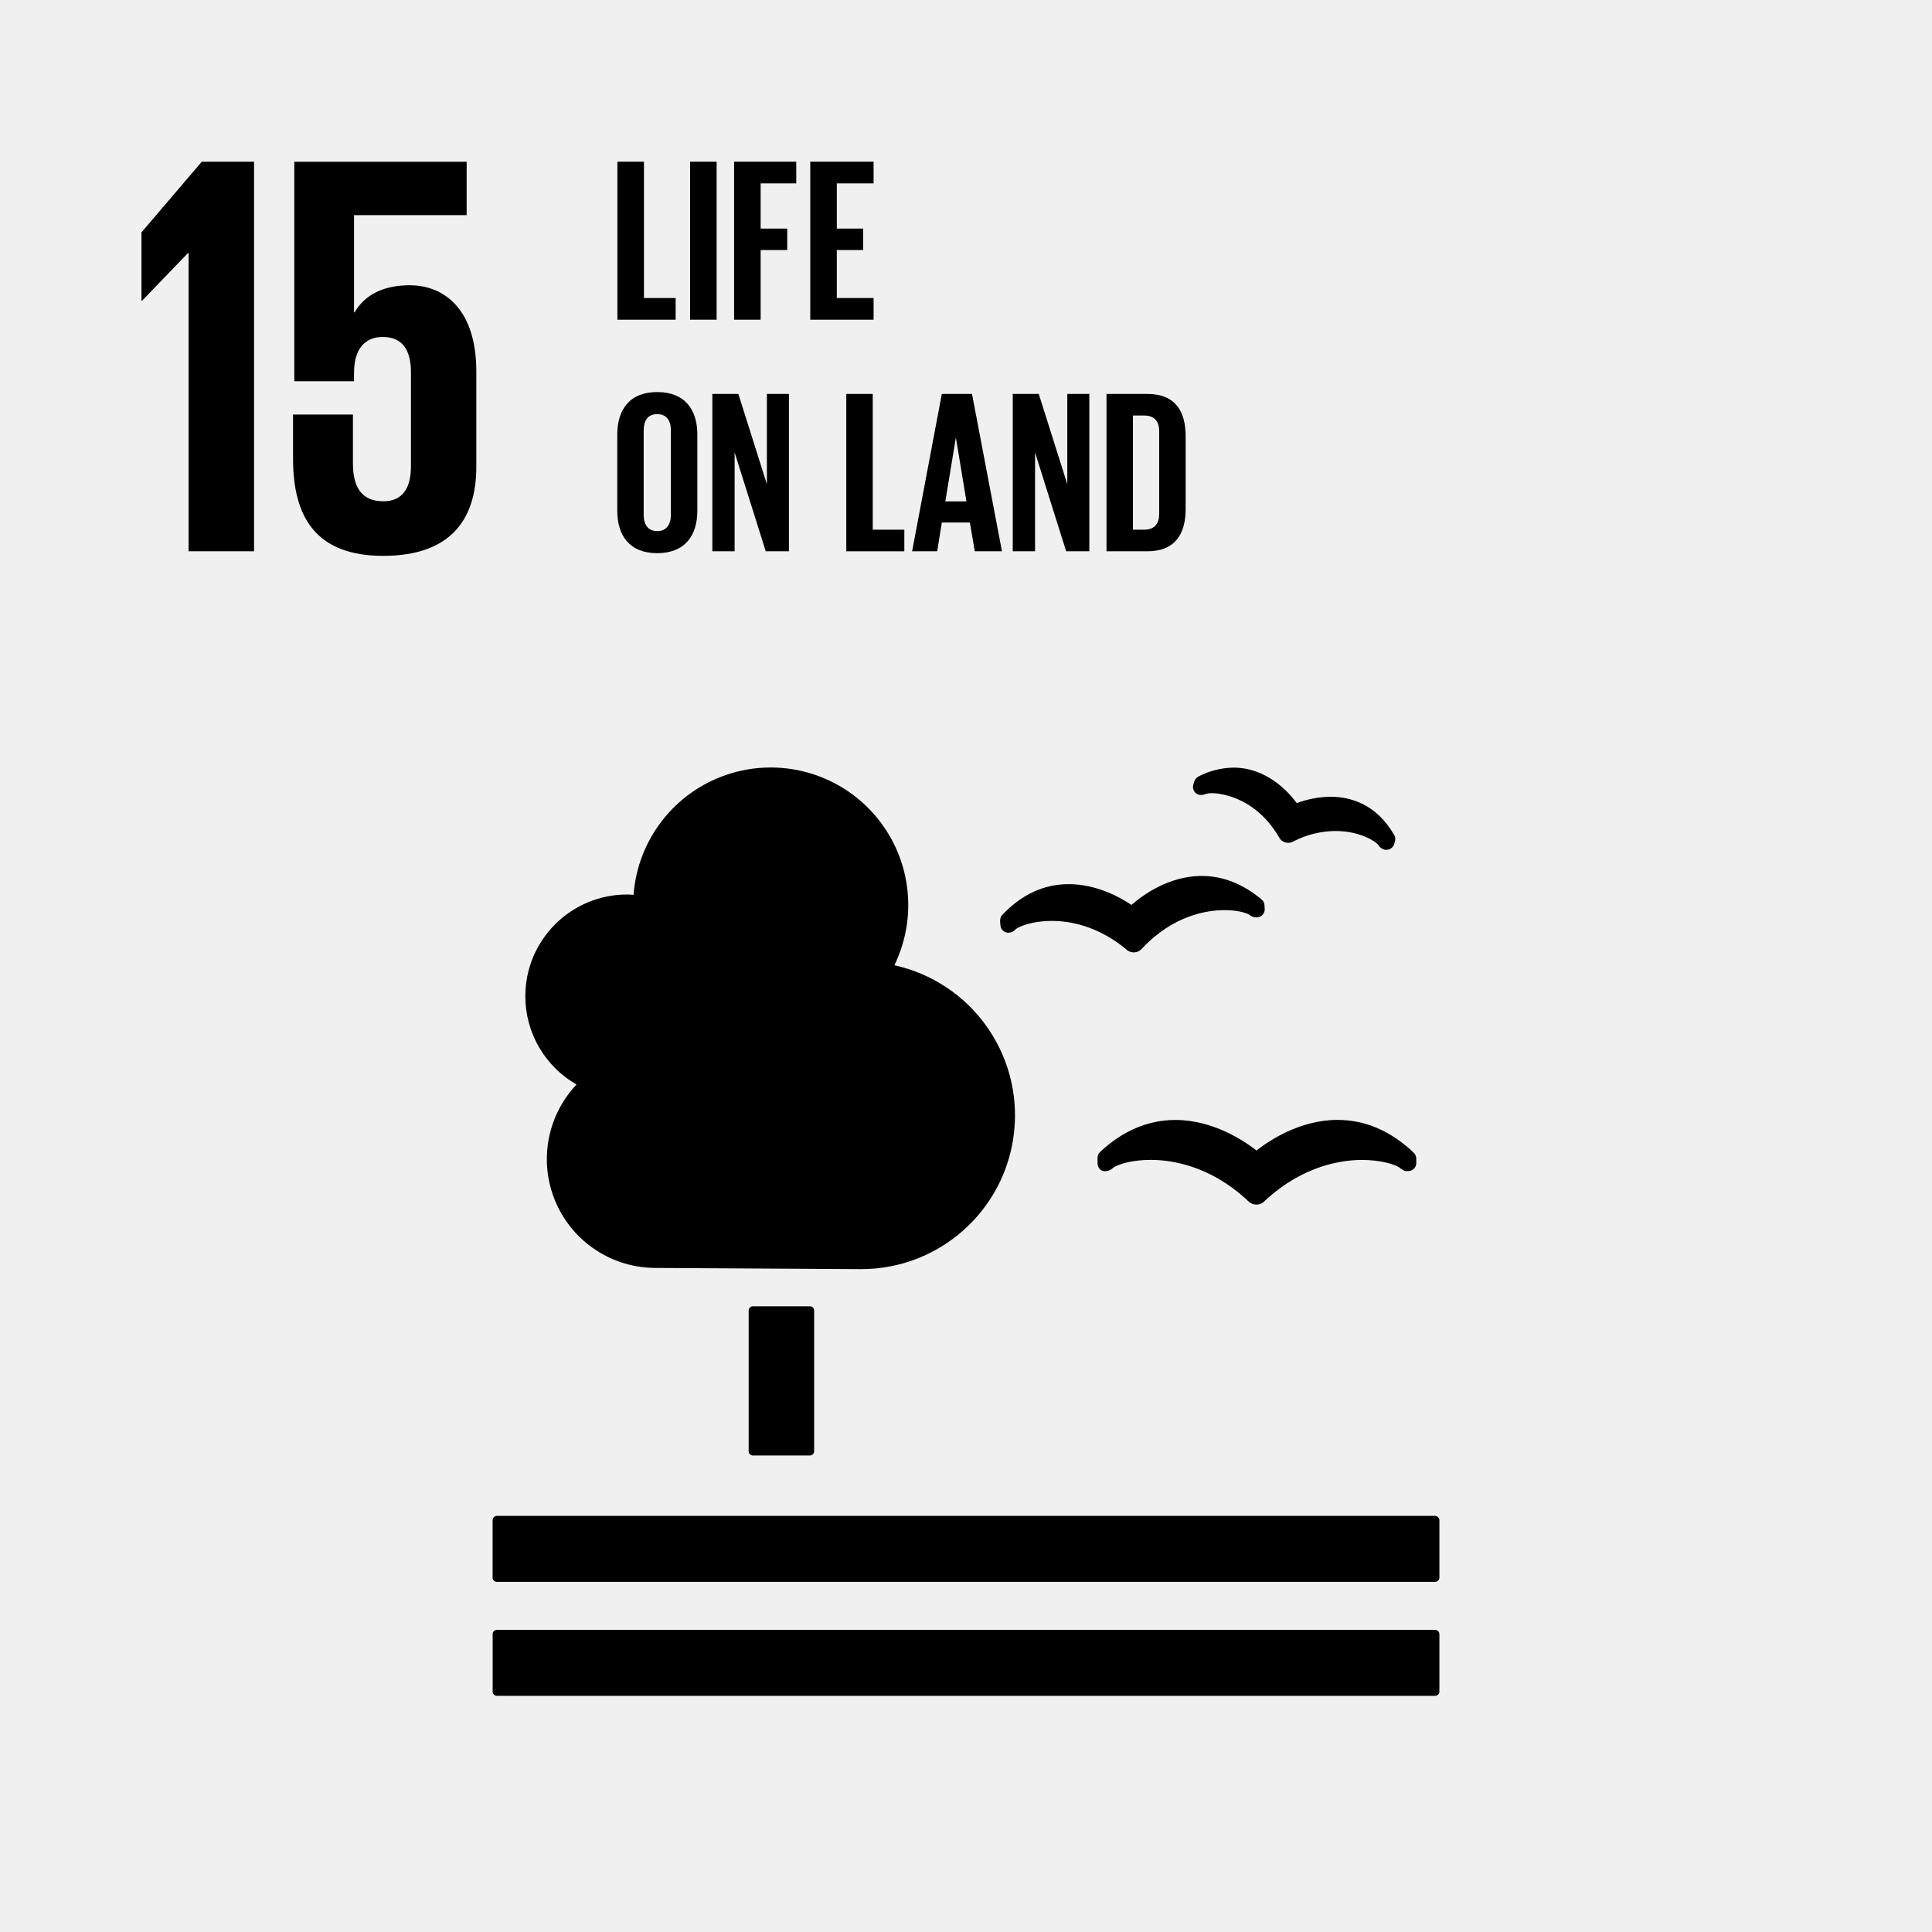
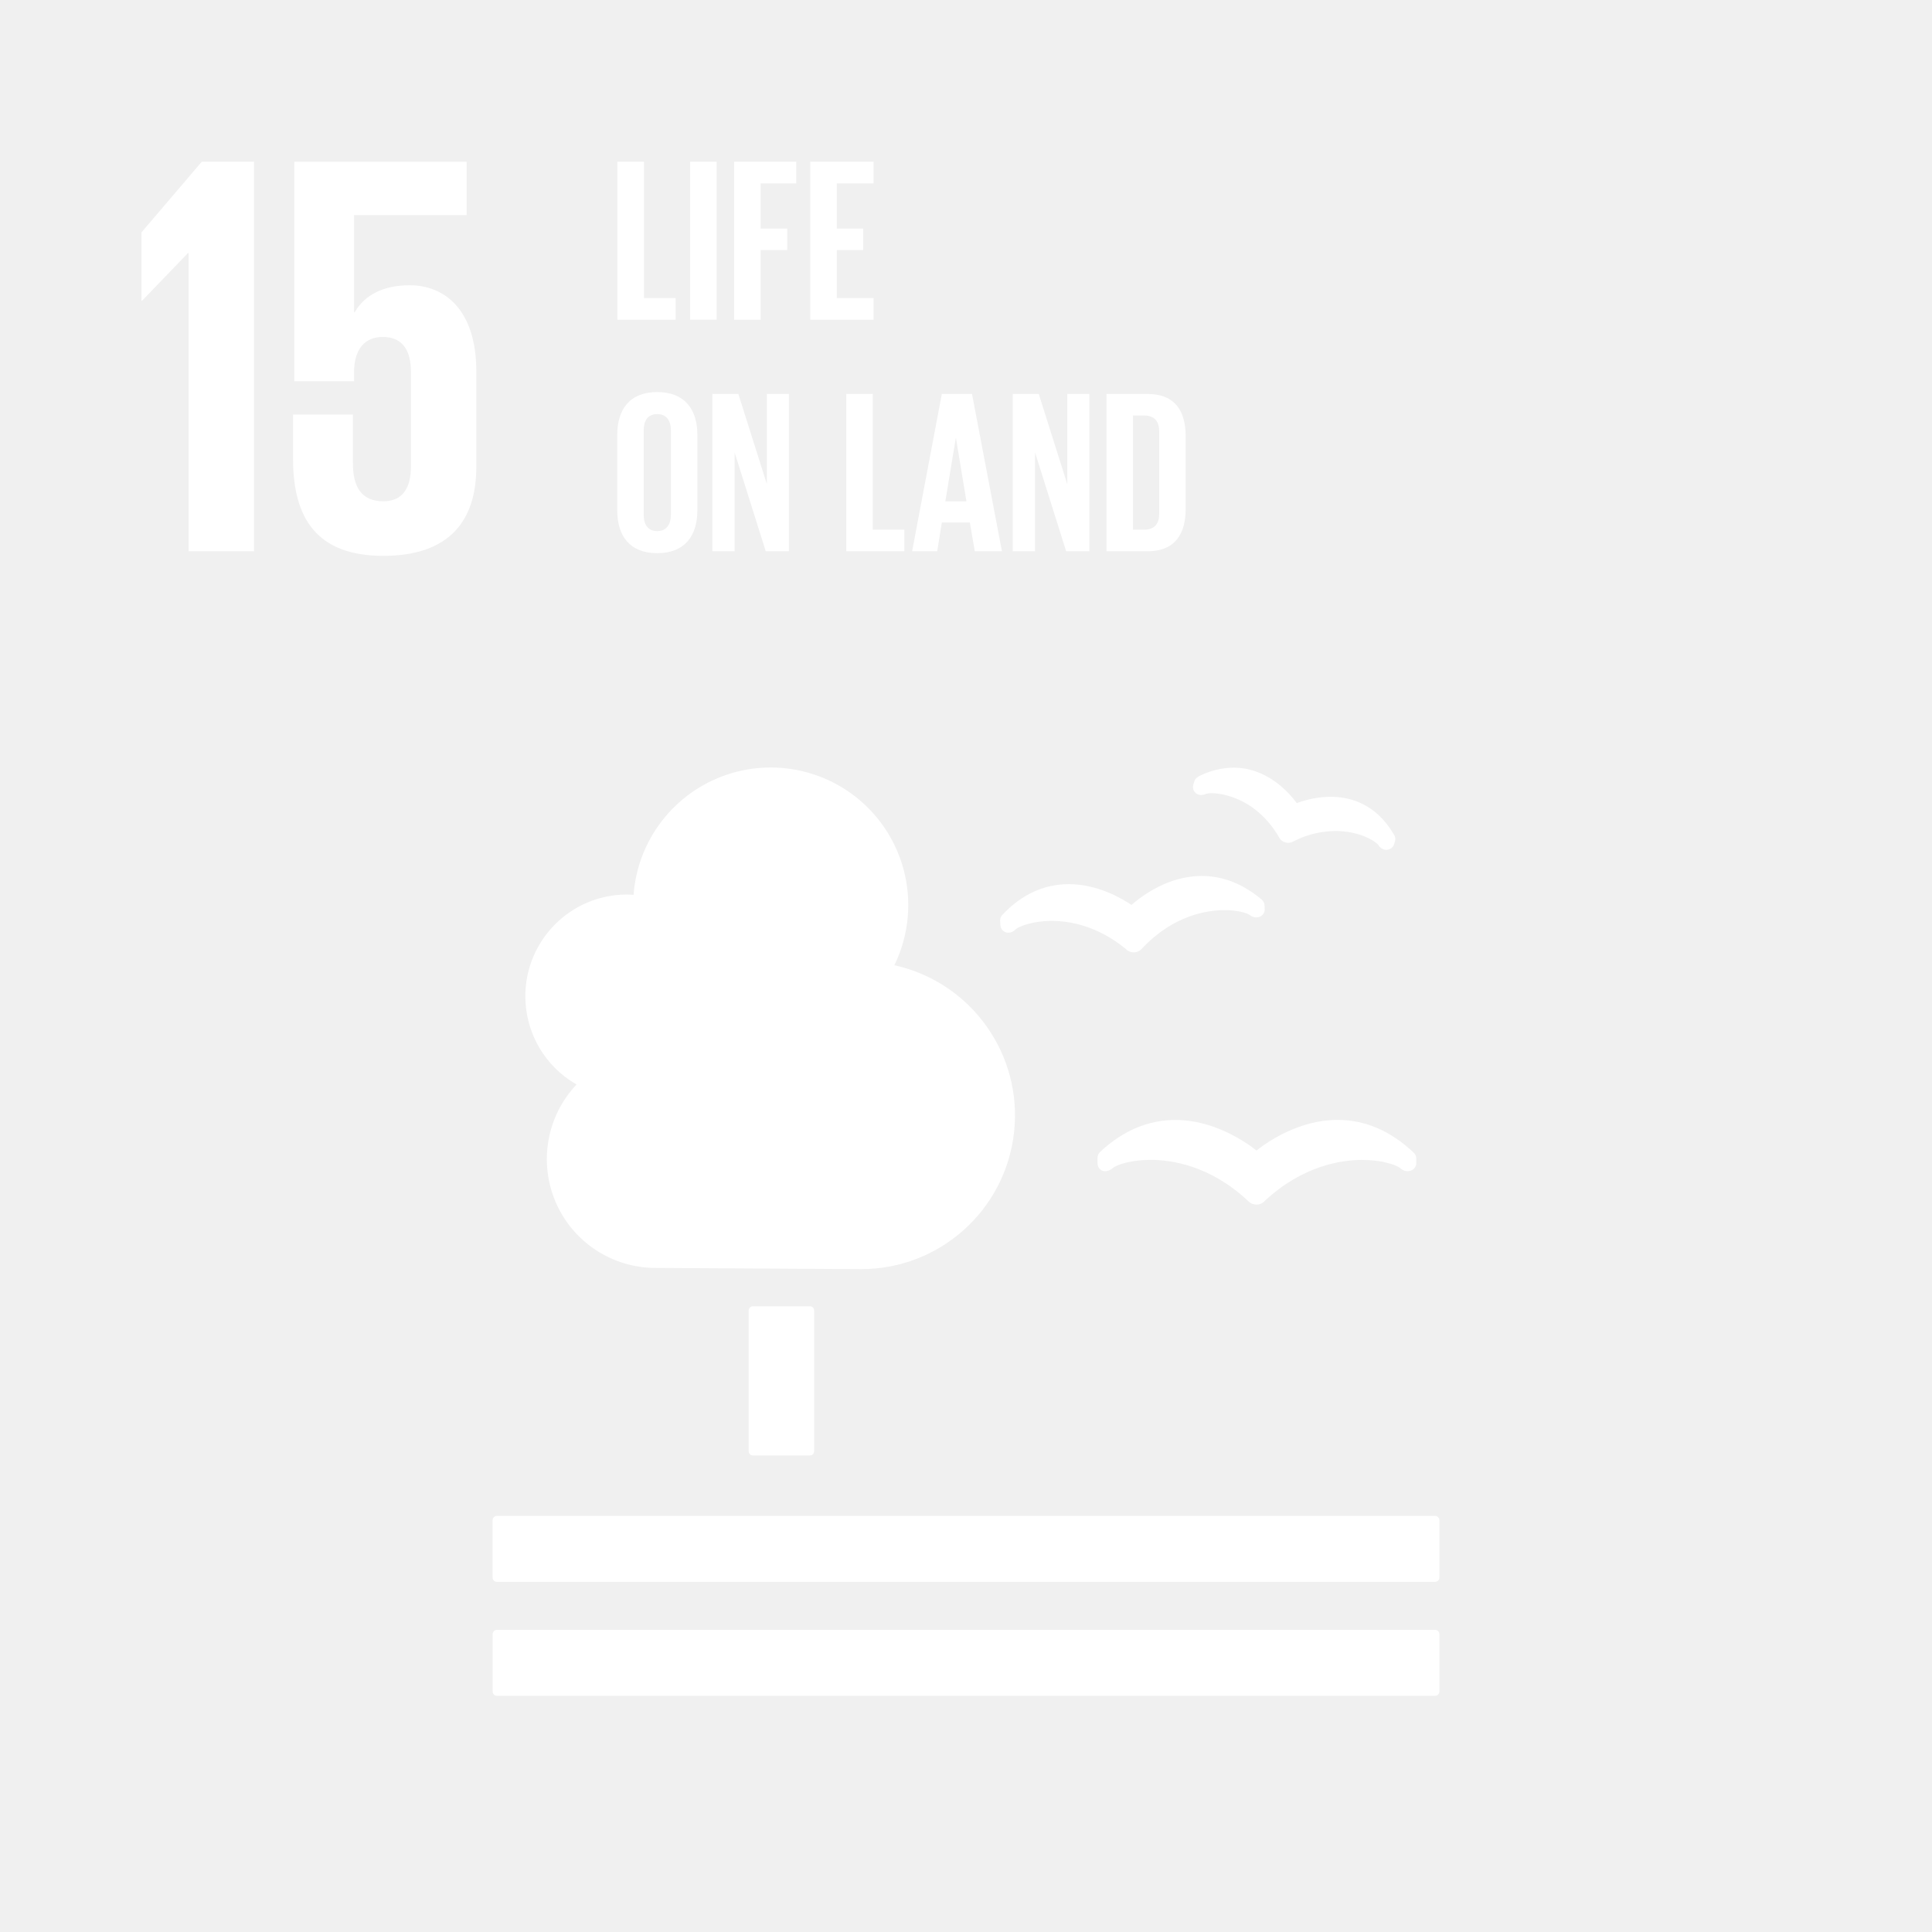
<svg xmlns="http://www.w3.org/2000/svg" id="Layer_1" data-name="Layer 1" viewBox="0 0 1000 1000" focusable="false">
  <link type="text/css" rel="stylesheet" id="dark-mode-general-link" />
  <link type="text/css" rel="stylesheet" id="dark-mode-custom-link" />
  <style type="text/css" id="dark-mode-custom-style" />
  <defs>
    <style>
      .cls-2 {
-         fill: currentColour;
+         fill: #fff;
      }
    </style>
  </defs>
  <polygon class="cls-2" points="319.56 83.7 319.56 165.48 349.71 165.48 349.71 154.26 333.31 154.26 333.31 83.7 319.56 83.7" />
  <rect class="cls-2" x="357.19" y="83.7" width="13.74" height="81.77" />
  <polygon class="cls-2" points="379.97 165.48 393.71 165.48 393.71 129.41 407.46 129.41 407.46 118.32 393.71 118.32 393.71 94.92 412.14 94.92 412.14 83.7 379.97 83.7 379.97 165.48" />
  <polygon class="cls-2" points="419.39 165.48 452.17 165.48 452.17 154.26 433.13 154.26 433.13 129.41 446.76 129.41 446.76 118.32 433.13 118.32 433.13 94.92 452.17 94.92 452.17 83.7 419.39 83.7 419.39 165.48" />
  <polygon class="cls-2" points="73.22 120.29 73.22 155.67 73.52 155.67 97.3 130.99 97.61 130.99 97.61 285.33 131.5 285.33 131.5 83.7 104.44 83.7 73.22 120.29" />
  <path class="cls-2" d="M212.1,147.65c-13.38,0-23.19,4.75-28.55,14h-.3V111.36h58.29V83.72H152.33v113.6h30.92v-4.48c0-11.88,5.35-18.43,14.86-18.43,10.42,0,14.59,7.14,14.59,18.15v48.77c0,10.69-3.87,18.13-14.28,18.13-11.59,0-15.74-7.73-15.74-19.63V214.56h-31v22.91c0,30.62,12.19,50.24,46.69,50.24,34.2,0,48.17-18.14,48.17-46.09V192.25c0-31.82-16.35-44.6-34.49-44.6" />
  <path class="cls-2" d="M319.5,264.32V224.93c0-12.74,6.25-22,20.67-22s20.78,9.25,20.78,22v39.39c0,12.62-6.24,22-20.78,22s-20.67-9.37-20.67-22m27.75,2.16V222.76c0-4.93-2.16-8.41-7.08-8.41s-7,3.48-7,8.41v43.72c0,4.93,2.16,8.42,7,8.42s7.08-3.49,7.08-8.42" />
  <polygon class="cls-2" points="380.24 234.18 380.24 285.34 368.71 285.34 368.71 203.9 382.17 203.9 396.94 250.62 396.94 203.9 408.35 203.9 408.35 285.34 396.35 285.34 380.24 234.18" />
  <polygon class="cls-2" points="438.04 203.9 451.73 203.9 451.73 274.17 468.08 274.17 468.08 285.34 438.04 285.34 438.04 203.9" />
  <path class="cls-2" d="M472.11,285.34l15.38-81.44h15.62l15.5,81.44H504.55L502,270.45H487.49l-2.39,14.89Zm17.19-25.82h10.93l-5.41-32.67h-.12Z" />
  <polygon class="cls-2" points="535.74 234.18 535.74 285.34 524.2 285.34 524.2 203.9 537.66 203.9 552.43 250.62 552.43 203.9 563.84 203.9 563.84 285.34 551.84 285.34 535.74 234.18" />
  <path class="cls-2" d="M613.69,225.77v37.72c0,12.48-5.16,21.85-19.82,21.85H572.73V203.9h21.14c14.66,0,19.82,9.25,19.82,21.87m-21.5,48.4c5.63,0,7.81-3.36,7.81-8.28V223.24c0-4.81-2.18-8.17-7.81-8.17h-5.77v59.1Z" />
  <g>
    <path class="cls-2" d="M419.19,676.12a2.21,2.21,0,0,1,2.21,2.21v72.82a2.2,2.2,0,0,1-2.21,2.21H389.73a2.21,2.21,0,0,1-2.22-2.21V678.33a2.21,2.21,0,0,1,2.22-2.21Z" />
    <path class="cls-2" d="M742.8,784.62H257.19a2.28,2.28,0,0,0-2.22,2.29v29.68a2.21,2.21,0,0,0,2.22,2.18H742.8a2.24,2.24,0,0,0,2.23-2.18V786.91a2.3,2.3,0,0,0-2.23-2.29" />
    <path class="cls-2" d="M742.8,843.61H257.19A2.22,2.22,0,0,0,255,845.8v29.77a2.23,2.23,0,0,0,2.22,2.19H742.8a2.25,2.25,0,0,0,2.23-2.19V845.8a2.24,2.24,0,0,0-2.23-2.19" />
    <path class="cls-2" d="M650.39,595.52c-6.06-4.75-22.26-15.83-42-15.83-14.12,0-27.25,5.56-39,16.57a4.19,4.19,0,0,0-1.3,3V602a4.19,4.19,0,0,0,1.39,3.32,3.88,3.88,0,0,0,3.42.8,5.28,5.28,0,0,0,.91-.23,6.7,6.7,0,0,0,2.43-1.54c2.54-1.71,9.5-4,19.45-4,10.28,0,30.5,2.76,50,21l.45.4a5.87,5.87,0,0,0,4.22,1.76,5.72,5.72,0,0,0,4.11-1.72l.4-.41c19.64-18.24,39.82-21,50.1-21,10,0,17,2.34,19.5,4a7.21,7.21,0,0,0,2.69,1.64A5.93,5.93,0,0,0,730,606a4.16,4.16,0,0,0,3.06-4v-2.34a4.22,4.22,0,0,0-1.3-3c-11.86-11.3-25.13-17-39.47-17-19.57,0-35.69,10.91-41.93,15.85" />
    <path class="cls-2" d="M620.26,402a4.07,4.07,0,0,0-2.12,2.56l-.49,1.62a4.11,4.11,0,0,0,.64,3.65,4,4,0,0,0,3,1.64,1.59,1.59,0,0,0,.61,0,5.15,5.15,0,0,0,2.34-.6,12.21,12.21,0,0,1,3-.33c2.17,0,21.75.66,34.69,22.66l.17.32a4.94,4.94,0,0,0,3.1,2.48,5.91,5.91,0,0,0,1.55.24,5.25,5.25,0,0,0,2.45-.6l.32-.16a48.39,48.39,0,0,1,21.66-5.36c12.27,0,20.28,5,22.15,7.09A5.6,5.6,0,0,0,714.9,439a11.43,11.43,0,0,0,1.58.76,3.29,3.29,0,0,0,.72.1,2,2,0,0,0,.43,0,4.21,4.21,0,0,0,1.93-.48,4.1,4.1,0,0,0,2.06-2.49l.41-1.43a3.74,3.74,0,0,0,.17-1.18,4,4,0,0,0-.57-2.09c-9.43-16.37-23.11-19.79-32.94-19.79a51.65,51.65,0,0,0-17.48,3.28c-4.44-6-15.69-18.35-32.75-18.35a40.46,40.46,0,0,0-18.2,4.6" />
    <path class="cls-2" d="M517.65,476.69l.14,2.19a4.15,4.15,0,0,0,5.21,3.76,5.33,5.33,0,0,0,.71-.22,5.41,5.41,0,0,0,2.1-1.55c2.06-1.49,8.71-4.21,18.52-4.21,9.43,0,23.77,2.52,38.39,14.53l.34.35a5.78,5.78,0,0,0,3.75,1.41h.36a5.69,5.69,0,0,0,3.81-1.83l.32-.37c16.19-17.13,33.62-19.67,42.57-19.67,6.38,0,10.9,1.31,12.66,2.31a6.46,6.46,0,0,0,2.53,1.31,4.86,4.86,0,0,0,2.8-.13,4.14,4.14,0,0,0,2.75-4.17l-.11-1.9a4.11,4.11,0,0,0-1.46-2.89c-9.66-8.13-20.09-12.22-31.06-12.22-17.08,0-30.71,10.08-36.35,15-5.16-3.52-17.7-10.76-32.4-10.76-12.92,0-24.5,5.37-34.45,15.92a4.3,4.3,0,0,0-1.13,3.11" />
    <path class="cls-2" d="M271.91,515.67A52.65,52.65,0,0,1,324.56,463c1.14,0,2.25.1,3.37.17a71.19,71.19,0,1,1,135,36.44A79.58,79.58,0,0,1,445.65,656.9c-3.21,0-106.23-.62-106.23-.62h0a56.29,56.29,0,0,1-41-94.95A52.59,52.59,0,0,1,271.91,515.67Z" />
  </g>
</svg>
